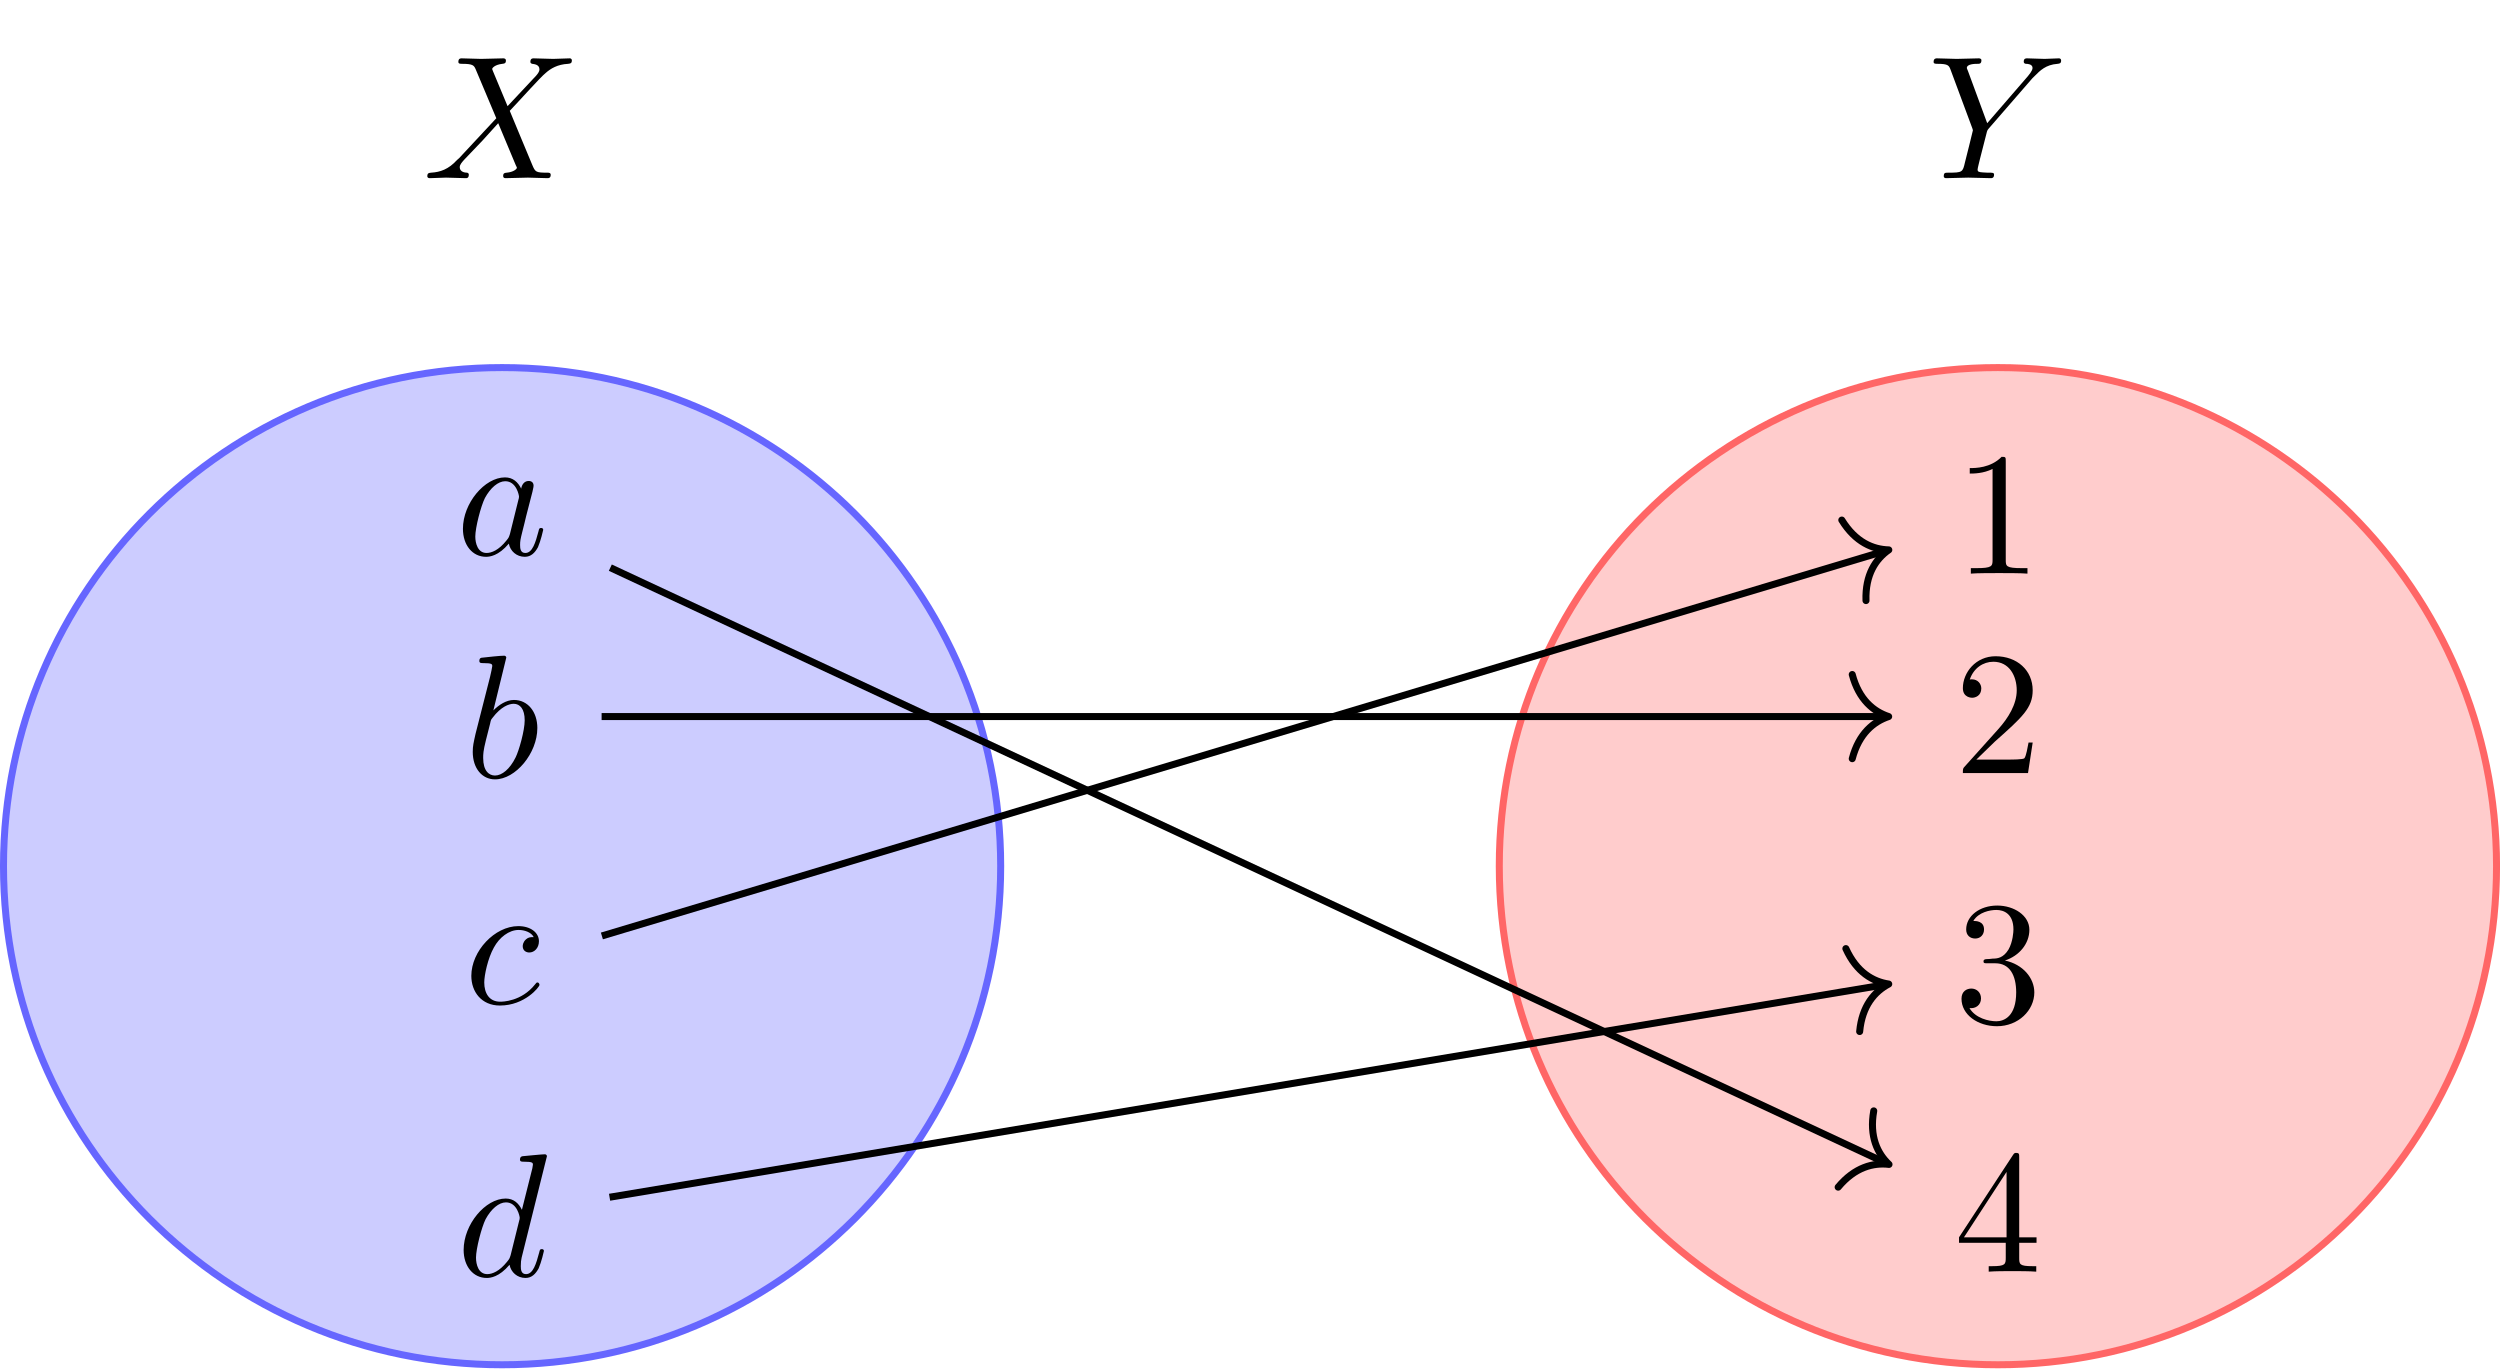
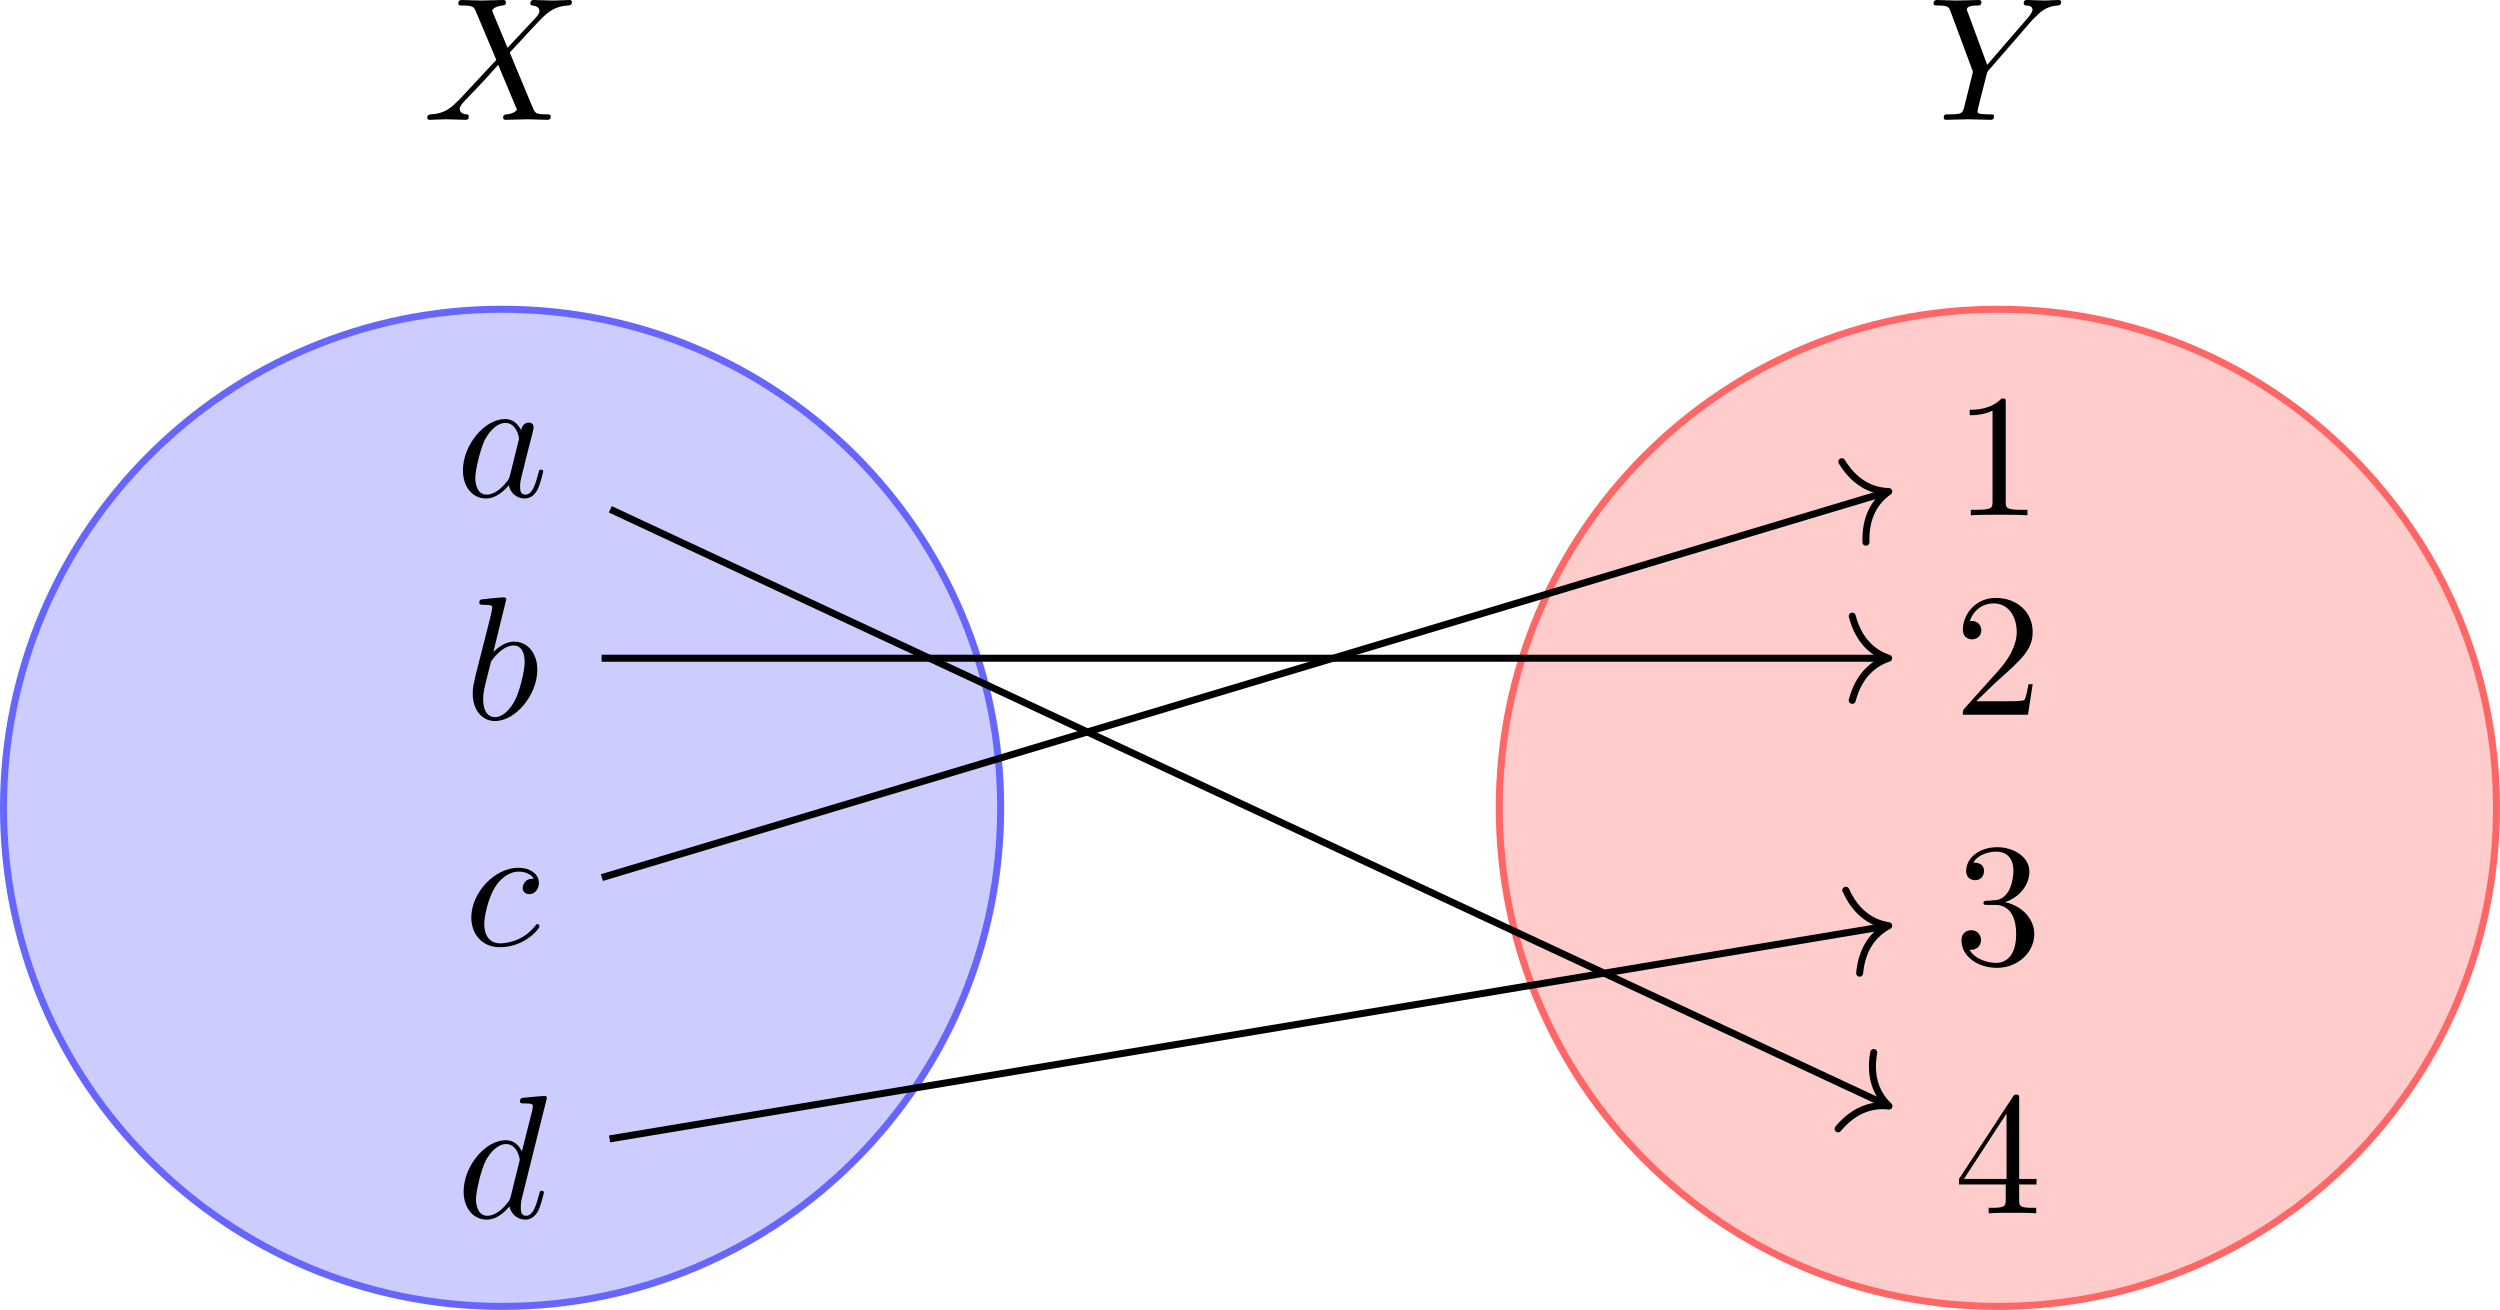
- <svg xmlns="http://www.w3.org/2000/svg" xmlns:xlink="http://www.w3.org/1999/xlink" width="142.131pt" height="77.79pt" viewBox="0 0 142.131 77.79" version="1.1" id="svg122">
+ <svg xmlns="http://www.w3.org/2000/svg" xmlns:xlink="http://www.w3.org/1999/xlink" width="142.133pt" height="74.473pt" viewBox="0 0 142.133 74.473" version="1.1" id="svg122">
  <defs id="defs48">
    <g id="g34">
      <g id="glyph-0-0" />
      <g id="glyph-0-1">
-         <path d="M 4.828 -4.094 L 4 -6.078 C 3.969 -6.156 3.953 -6.203 3.953 -6.203 C 3.953 -6.266 4.109 -6.453 4.531 -6.5 C 4.641 -6.516 4.734 -6.516 4.734 -6.688 C 4.734 -6.812 4.609 -6.812 4.578 -6.812 C 4.172 -6.812 3.75 -6.781 3.328 -6.781 C 3.078 -6.781 2.469 -6.812 2.219 -6.812 C 2.156 -6.812 2.031 -6.812 2.031 -6.609 C 2.031 -6.5 2.141 -6.5 2.266 -6.5 C 2.859 -6.5 2.922 -6.406 3.016 -6.188 L 4.188 -3.406 L 2.078 -1.141 L 1.953 -1.031 C 1.469 -0.5 1 -0.344 0.484 -0.312 C 0.359 -0.297 0.266 -0.297 0.266 -0.109 C 0.266 -0.094 0.266 0 0.406 0 C 0.703 0 1.031 -0.031 1.328 -0.031 C 1.703 -0.031 2.094 0 2.453 0 C 2.516 0 2.625 0 2.625 -0.203 C 2.625 -0.297 2.531 -0.312 2.516 -0.312 C 2.422 -0.312 2.109 -0.344 2.109 -0.625 C 2.109 -0.781 2.266 -0.938 2.375 -1.062 L 3.406 -2.141 L 4.297 -3.125 L 5.297 -0.734 C 5.344 -0.625 5.359 -0.625 5.359 -0.594 C 5.359 -0.516 5.156 -0.344 4.781 -0.312 C 4.672 -0.297 4.578 -0.297 4.578 -0.125 C 4.578 0 4.688 0 4.719 0 C 5 0 5.703 -0.031 5.984 -0.031 C 6.234 -0.031 6.844 0 7.094 0 C 7.156 0 7.281 0 7.281 -0.188 C 7.281 -0.312 7.172 -0.312 7.094 -0.312 C 6.438 -0.312 6.406 -0.344 6.234 -0.75 C 5.859 -1.672 5.188 -3.234 4.953 -3.828 C 5.625 -4.531 6.672 -5.719 7 -5.984 C 7.281 -6.234 7.672 -6.469 8.266 -6.5 C 8.391 -6.516 8.484 -6.516 8.484 -6.703 C 8.484 -6.703 8.484 -6.812 8.359 -6.812 C 8.062 -6.812 7.719 -6.781 7.422 -6.781 C 7.047 -6.781 6.672 -6.812 6.312 -6.812 C 6.25 -6.812 6.125 -6.812 6.125 -6.609 C 6.125 -6.547 6.172 -6.516 6.234 -6.5 C 6.328 -6.484 6.641 -6.469 6.641 -6.188 C 6.641 -6.047 6.531 -5.922 6.453 -5.828 Z M 4.828 -4.094 " id="path3" />
+         <path d="M 4.828,-4.094 4,-6.078 c -0.031,-0.078 -0.047,-0.125 -0.047,-0.125 0,-0.062 0.156,-0.25 0.578,-0.297 0.109,-0.016 0.203,-0.016 0.203,-0.188 0,-0.125 -0.125,-0.125 -0.156,-0.125 -0.406,0 -0.828,0.031 -1.25,0.031 -0.25,0 -0.859,-0.031 -1.109,-0.031 -0.062,0 -0.188,0 -0.188,0.203 C 2.031,-6.5 2.141,-6.5 2.266,-6.5 c 0.594,0 0.656,0.094 0.75,0.312 l 1.172,2.781 -2.109,2.266 -0.125,0.109 C 1.469,-0.5 1,-0.344 0.484,-0.312 c -0.125,0.016 -0.219,0.016 -0.219,0.203 0,0.016 0,0.109 0.141,0.109 0.297,0 0.625,-0.031 0.922,-0.031 C 1.703,-0.031 2.094,0 2.453,0 2.516,0 2.625,0 2.625,-0.203 2.625,-0.297 2.531,-0.312 2.516,-0.312 c -0.094,0 -0.406,-0.031 -0.406,-0.312 0,-0.156 0.156,-0.312 0.266,-0.438 L 3.406,-2.141 4.297,-3.125 l 1,2.391 c 0.047,0.109 0.062,0.109 0.062,0.141 0,0.078 -0.203,0.25 -0.578,0.281 C 4.672,-0.297 4.578,-0.297 4.578,-0.125 4.578,0 4.688,0 4.719,0 5,0 5.703,-0.031 5.984,-0.031 6.234,-0.031 6.844,0 7.094,0 c 0.062,0 0.188,0 0.188,-0.188 0,-0.125 -0.109,-0.125 -0.188,-0.125 -0.656,0 -0.688,-0.031 -0.859,-0.438 C 5.859,-1.672 5.188,-3.234 4.953,-3.828 5.625,-4.531 6.672,-5.719 7,-5.984 7.281,-6.234 7.672,-6.469 8.266,-6.5 c 0.125,-0.016 0.219,-0.016 0.219,-0.203 0,0 0,-0.109 -0.125,-0.109 -0.297,0 -0.641,0.031 -0.938,0.031 -0.375,0 -0.75,-0.031 -1.109,-0.031 -0.062,0 -0.188,0 -0.188,0.203 0,0.062 0.047,0.094 0.109,0.109 0.094,0.016 0.406,0.031 0.406,0.312 0,0.141 -0.109,0.266 -0.188,0.359 z m 0,0" id="path3" />
      </g>
      <g id="glyph-0-2">
-         <path d="M 5.953 -5.672 L 6.094 -5.812 C 6.391 -6.109 6.719 -6.453 7.391 -6.5 C 7.5 -6.516 7.594 -6.516 7.594 -6.688 C 7.594 -6.766 7.547 -6.812 7.469 -6.812 C 7.203 -6.812 6.922 -6.781 6.656 -6.781 C 6.312 -6.781 5.969 -6.812 5.656 -6.812 C 5.594 -6.812 5.469 -6.812 5.469 -6.625 C 5.469 -6.516 5.562 -6.5 5.609 -6.5 C 5.688 -6.5 5.969 -6.484 5.969 -6.266 C 5.969 -6.094 5.734 -5.844 5.703 -5.797 L 3.391 -3.125 L 2.297 -6.094 C 2.234 -6.234 2.234 -6.25 2.234 -6.266 C 2.234 -6.5 2.719 -6.5 2.828 -6.5 C 2.953 -6.5 3.062 -6.5 3.062 -6.703 C 3.062 -6.812 2.938 -6.812 2.906 -6.812 C 2.625 -6.812 1.938 -6.781 1.656 -6.781 C 1.406 -6.781 0.781 -6.812 0.531 -6.812 C 0.484 -6.812 0.344 -6.812 0.344 -6.609 C 0.344 -6.5 0.453 -6.5 0.578 -6.5 C 1.172 -6.5 1.219 -6.406 1.312 -6.156 L 2.531 -2.875 C 2.547 -2.844 2.578 -2.734 2.578 -2.719 C 2.578 -2.688 2.172 -1.078 2.125 -0.891 C 2 -0.344 1.984 -0.312 1.188 -0.312 C 1 -0.312 0.922 -0.312 0.922 -0.109 C 0.922 0 1.031 0 1.062 0 C 1.328 0 2.031 -0.031 2.312 -0.031 C 2.594 -0.031 3.312 0 3.594 0 C 3.656 0 3.781 0 3.781 -0.203 C 3.781 -0.312 3.688 -0.312 3.5 -0.312 C 3.484 -0.312 3.297 -0.312 3.125 -0.328 C 2.906 -0.344 2.844 -0.375 2.844 -0.484 C 2.844 -0.562 2.938 -0.906 2.984 -1.109 L 3.344 -2.516 C 3.391 -2.719 3.406 -2.734 3.484 -2.828 Z M 5.953 -5.672 " id="path6" />
+         <path d="M 5.953,-5.672 6.094,-5.812 C 6.391,-6.109 6.719,-6.453 7.391,-6.5 7.5,-6.516 7.594,-6.516 7.594,-6.688 c 0,-0.078 -0.047,-0.125 -0.125,-0.125 -0.266,0 -0.547,0.031 -0.812,0.031 -0.344,0 -0.688,-0.031 -1,-0.031 -0.062,0 -0.188,0 -0.188,0.188 0,0.109 0.094,0.125 0.141,0.125 0.078,0 0.359,0.016 0.359,0.234 0,0.172 -0.234,0.422 -0.266,0.469 L 3.391,-3.125 2.297,-6.094 C 2.234,-6.234 2.234,-6.25 2.234,-6.266 2.234,-6.5 2.719,-6.5 2.828,-6.5 c 0.125,0 0.234,0 0.234,-0.203 0,-0.109 -0.125,-0.109 -0.156,-0.109 -0.281,0 -0.969,0.031 -1.25,0.031 -0.25,0 -0.875,-0.031 -1.125,-0.031 -0.047,0 -0.188,0 -0.188,0.203 C 0.344,-6.5 0.453,-6.5 0.578,-6.5 c 0.594,0 0.641,0.094 0.734,0.344 L 2.531,-2.875 c 0.016,0.031 0.047,0.141 0.047,0.156 0,0.031 -0.406,1.641 -0.453,1.828 C 2,-0.344 1.984,-0.312 1.188,-0.312 c -0.188,0 -0.266,0 -0.266,0.203 C 0.922,0 1.031,0 1.062,0 c 0.266,0 0.969,-0.031 1.25,-0.031 0.281,0 1,0.031 1.281,0.031 0.062,0 0.188,0 0.188,-0.203 C 3.781,-0.312 3.688,-0.312 3.5,-0.312 c -0.016,0 -0.203,0 -0.375,-0.016 C 2.906,-0.344 2.844,-0.375 2.844,-0.484 c 0,-0.078 0.094,-0.422 0.141,-0.625 l 0.359,-1.406 c 0.047,-0.203 0.062,-0.219 0.141,-0.312 z m 0,0" id="path6" />
      </g>
      <g id="glyph-0-3">
-         <path d="M 3.719 -3.766 C 3.531 -4.141 3.25 -4.406 2.797 -4.406 C 1.641 -4.406 0.406 -2.938 0.406 -1.484 C 0.406 -0.547 0.953 0.109 1.719 0.109 C 1.922 0.109 2.422 0.062 3.016 -0.641 C 3.094 -0.219 3.453 0.109 3.922 0.109 C 4.281 0.109 4.5 -0.125 4.672 -0.438 C 4.828 -0.797 4.969 -1.406 4.969 -1.422 C 4.969 -1.531 4.875 -1.531 4.844 -1.531 C 4.75 -1.531 4.734 -1.484 4.703 -1.344 C 4.531 -0.703 4.359 -0.109 3.953 -0.109 C 3.672 -0.109 3.656 -0.375 3.656 -0.562 C 3.656 -0.781 3.672 -0.875 3.781 -1.312 C 3.891 -1.719 3.906 -1.828 4 -2.203 L 4.359 -3.594 C 4.422 -3.875 4.422 -3.891 4.422 -3.938 C 4.422 -4.109 4.312 -4.203 4.141 -4.203 C 3.891 -4.203 3.75 -3.984 3.719 -3.766 Z M 3.078 -1.188 C 3.016 -1 3.016 -0.984 2.875 -0.812 C 2.438 -0.266 2.031 -0.109 1.75 -0.109 C 1.25 -0.109 1.109 -0.656 1.109 -1.047 C 1.109 -1.547 1.422 -2.766 1.656 -3.234 C 1.969 -3.812 2.406 -4.188 2.812 -4.188 C 3.453 -4.188 3.594 -3.375 3.594 -3.312 C 3.594 -3.25 3.578 -3.188 3.562 -3.141 Z M 3.078 -1.188 " id="path9" />
+         <path d="M 3.719,-3.766 C 3.531,-4.141 3.25,-4.406 2.797,-4.406 c -1.156,0 -2.391,1.469 -2.391,2.922 0,0.938 0.547,1.594 1.312,1.594 0.203,0 0.703,-0.047 1.297,-0.75 0.078,0.422 0.438,0.75 0.906,0.75 0.359,0 0.578,-0.234 0.75,-0.547 0.156,-0.359 0.297,-0.969 0.297,-0.984 0,-0.109 -0.094,-0.109 -0.125,-0.109 -0.094,0 -0.109,0.047 -0.141,0.188 -0.172,0.641 -0.344,1.234 -0.75,1.234 -0.281,0 -0.297,-0.266 -0.297,-0.453 0,-0.219 0.016,-0.312 0.125,-0.75 C 3.891,-1.719 3.906,-1.828 4,-2.203 L 4.359,-3.594 c 0.062,-0.281 0.062,-0.297 0.062,-0.344 0,-0.172 -0.109,-0.266 -0.281,-0.266 -0.25,0 -0.391,0.219 -0.422,0.438 z M 3.078,-1.188 C 3.016,-1 3.016,-0.984 2.875,-0.812 2.438,-0.266 2.031,-0.109 1.75,-0.109 c -0.5,0 -0.641,-0.547 -0.641,-0.938 0,-0.5 0.312,-1.719 0.547,-2.188 0.312,-0.578 0.75,-0.953 1.156,-0.953 0.641,0 0.781,0.812 0.781,0.875 0,0.062 -0.016,0.125 -0.031,0.172 z m 0,0" id="path9" />
      </g>
      <g id="glyph-0-4">
-         <path d="M 2.375 -6.812 C 2.375 -6.812 2.375 -6.922 2.25 -6.922 C 2.031 -6.922 1.297 -6.844 1.031 -6.812 C 0.953 -6.812 0.844 -6.797 0.844 -6.625 C 0.844 -6.5 0.938 -6.5 1.094 -6.5 C 1.562 -6.5 1.578 -6.438 1.578 -6.328 C 1.578 -6.266 1.5 -5.922 1.453 -5.719 L 0.625 -2.469 C 0.516 -1.969 0.469 -1.797 0.469 -1.453 C 0.469 -0.516 1 0.109 1.734 0.109 C 2.906 0.109 4.141 -1.375 4.141 -2.812 C 4.141 -3.719 3.609 -4.406 2.812 -4.406 C 2.359 -4.406 1.938 -4.109 1.641 -3.812 Z M 1.453 -3.047 C 1.5 -3.266 1.5 -3.281 1.594 -3.391 C 2.078 -4.031 2.531 -4.188 2.797 -4.188 C 3.156 -4.188 3.422 -3.891 3.422 -3.25 C 3.422 -2.656 3.094 -1.516 2.906 -1.141 C 2.578 -0.469 2.125 -0.109 1.734 -0.109 C 1.391 -0.109 1.062 -0.375 1.062 -1.109 C 1.062 -1.312 1.062 -1.5 1.219 -2.125 Z M 1.453 -3.047 " id="path12" />
+         <path d="m 2.375,-6.812 c 0,0 0,-0.109 -0.125,-0.109 -0.219,0 -0.953,0.078 -1.219,0.109 -0.078,0 -0.188,0.016 -0.188,0.188 0,0.125 0.094,0.125 0.25,0.125 0.469,0 0.484,0.062 0.484,0.172 0,0.062 -0.078,0.406 -0.125,0.609 l -0.828,3.25 c -0.109,0.5 -0.156,0.672 -0.156,1.016 0,0.938 0.531,1.562 1.266,1.562 1.172,0 2.406,-1.484 2.406,-2.922 0,-0.906 -0.531,-1.594 -1.328,-1.594 -0.453,0 -0.875,0.297 -1.172,0.594 z M 1.453,-3.047 C 1.5,-3.266 1.5,-3.281 1.594,-3.391 2.078,-4.031 2.531,-4.188 2.797,-4.188 c 0.359,0 0.625,0.297 0.625,0.938 0,0.594 -0.328,1.734 -0.516,2.109 -0.328,0.672 -0.781,1.031 -1.172,1.031 -0.344,0 -0.672,-0.266 -0.672,-1 0,-0.203 0,-0.391 0.156,-1.016 z m 0,0" id="path12" />
      </g>
      <g id="glyph-0-5">
-         <path d="M 3.953 -3.781 C 3.781 -3.781 3.656 -3.781 3.516 -3.656 C 3.344 -3.5 3.328 -3.328 3.328 -3.266 C 3.328 -3.016 3.516 -2.906 3.703 -2.906 C 3.984 -2.906 4.25 -3.156 4.25 -3.547 C 4.25 -4.031 3.781 -4.406 3.078 -4.406 C 1.734 -4.406 0.406 -2.984 0.406 -1.578 C 0.406 -0.672 0.984 0.109 2.031 0.109 C 3.453 0.109 4.281 -0.953 4.281 -1.062 C 4.281 -1.125 4.234 -1.203 4.172 -1.203 C 4.109 -1.203 4.094 -1.172 4.031 -1.094 C 3.25 -0.109 2.156 -0.109 2.047 -0.109 C 1.422 -0.109 1.141 -0.594 1.141 -1.203 C 1.141 -1.609 1.344 -2.578 1.688 -3.188 C 2 -3.766 2.547 -4.188 3.094 -4.188 C 3.422 -4.188 3.812 -4.062 3.953 -3.781 Z M 3.953 -3.781 " id="path15" />
+         <path d="m 3.953,-3.781 c -0.172,0 -0.297,0 -0.438,0.125 -0.172,0.156 -0.188,0.328 -0.188,0.391 0,0.25 0.188,0.359 0.375,0.359 0.281,0 0.547,-0.25 0.547,-0.641 0,-0.484 -0.469,-0.859 -1.172,-0.859 -1.344,0 -2.672,1.422 -2.672,2.828 0,0.906 0.578,1.688 1.625,1.688 1.422,0 2.25,-1.062 2.25,-1.172 0,-0.062 -0.047,-0.141 -0.109,-0.141 -0.062,0 -0.078,0.031 -0.141,0.109 -0.781,0.984 -1.875,0.984 -1.984,0.984 -0.625,0 -0.906,-0.484 -0.906,-1.094 0,-0.406 0.203,-1.375 0.547,-1.984 0.312,-0.578 0.859,-1 1.406,-1 0.328,0 0.719,0.125 0.859,0.406 z m 0,0" id="path15" />
      </g>
      <g id="glyph-0-6">
-         <path d="M 5.141 -6.812 C 5.141 -6.812 5.141 -6.922 5.016 -6.922 C 4.859 -6.922 3.922 -6.828 3.75 -6.812 C 3.672 -6.797 3.609 -6.75 3.609 -6.625 C 3.609 -6.5 3.703 -6.5 3.844 -6.5 C 4.328 -6.5 4.344 -6.438 4.344 -6.328 L 4.312 -6.125 L 3.719 -3.766 C 3.531 -4.141 3.25 -4.406 2.797 -4.406 C 1.641 -4.406 0.406 -2.938 0.406 -1.484 C 0.406 -0.547 0.953 0.109 1.719 0.109 C 1.922 0.109 2.422 0.062 3.016 -0.641 C 3.094 -0.219 3.453 0.109 3.922 0.109 C 4.281 0.109 4.5 -0.125 4.672 -0.438 C 4.828 -0.797 4.969 -1.406 4.969 -1.422 C 4.969 -1.531 4.875 -1.531 4.844 -1.531 C 4.75 -1.531 4.734 -1.484 4.703 -1.344 C 4.531 -0.703 4.359 -0.109 3.953 -0.109 C 3.672 -0.109 3.656 -0.375 3.656 -0.562 C 3.656 -0.812 3.672 -0.875 3.703 -1.047 Z M 3.078 -1.188 C 3.016 -1 3.016 -0.984 2.875 -0.812 C 2.438 -0.266 2.031 -0.109 1.75 -0.109 C 1.25 -0.109 1.109 -0.656 1.109 -1.047 C 1.109 -1.547 1.422 -2.766 1.656 -3.234 C 1.969 -3.812 2.406 -4.188 2.812 -4.188 C 3.453 -4.188 3.594 -3.375 3.594 -3.312 C 3.594 -3.25 3.578 -3.188 3.562 -3.141 Z M 3.078 -1.188 " id="path18" />
+         <path d="m 5.141,-6.812 c 0,0 0,-0.109 -0.125,-0.109 -0.156,0 -1.094,0.094 -1.266,0.109 -0.078,0.016 -0.141,0.062 -0.141,0.188 0,0.125 0.094,0.125 0.234,0.125 0.484,0 0.5,0.062 0.5,0.172 L 4.312,-6.125 3.719,-3.766 C 3.531,-4.141 3.25,-4.406 2.797,-4.406 c -1.156,0 -2.391,1.469 -2.391,2.922 0,0.938 0.547,1.594 1.312,1.594 0.203,0 0.703,-0.047 1.297,-0.75 0.078,0.422 0.438,0.75 0.906,0.75 0.359,0 0.578,-0.234 0.75,-0.547 0.156,-0.359 0.297,-0.969 0.297,-0.984 0,-0.109 -0.094,-0.109 -0.125,-0.109 -0.094,0 -0.109,0.047 -0.141,0.188 -0.172,0.641 -0.344,1.234 -0.75,1.234 -0.281,0 -0.297,-0.266 -0.297,-0.453 0,-0.25 0.016,-0.312 0.047,-0.484 z m -2.062,5.625 C 3.016,-1 3.016,-0.984 2.875,-0.812 2.438,-0.266 2.031,-0.109 1.75,-0.109 c -0.5,0 -0.641,-0.547 -0.641,-0.938 0,-0.5 0.312,-1.719 0.547,-2.188 0.312,-0.578 0.75,-0.953 1.156,-0.953 0.641,0 0.781,0.812 0.781,0.875 0,0.062 -0.016,0.125 -0.031,0.172 z m 0,0" id="path18" />
      </g>
      <g id="glyph-1-0" />
      <g id="glyph-1-1">
-         <path d="M 2.938 -6.375 C 2.938 -6.625 2.938 -6.641 2.703 -6.641 C 2.078 -6 1.203 -6 0.891 -6 L 0.891 -5.688 C 1.094 -5.688 1.672 -5.688 2.188 -5.953 L 2.188 -0.781 C 2.188 -0.422 2.156 -0.312 1.266 -0.312 L 0.953 -0.312 L 0.953 0 C 1.297 -0.031 2.156 -0.031 2.562 -0.031 C 2.953 -0.031 3.828 -0.031 4.172 0 L 4.172 -0.312 L 3.859 -0.312 C 2.953 -0.312 2.938 -0.422 2.938 -0.781 Z M 2.938 -6.375 " id="path22" />
+         <path d="m 2.938,-6.375 c 0,-0.25 0,-0.266 -0.234,-0.266 C 2.078,-6 1.203,-6 0.891,-6 v 0.312 c 0.203,0 0.781,0 1.297,-0.266 v 5.172 c 0,0.359 -0.031,0.469 -0.922,0.469 h -0.312 V 0 c 0.344,-0.031 1.203,-0.031 1.609,-0.031 0.391,0 1.266,0 1.609,0.031 v -0.312 h -0.312 c -0.906,0 -0.922,-0.109 -0.922,-0.469 z m 0,0" id="path22" />
      </g>
      <g id="glyph-1-2">
-         <path d="M 1.266 -0.766 L 2.328 -1.797 C 3.875 -3.172 4.469 -3.703 4.469 -4.703 C 4.469 -5.844 3.578 -6.641 2.359 -6.641 C 1.234 -6.641 0.5 -5.719 0.5 -4.828 C 0.5 -4.281 1 -4.281 1.031 -4.281 C 1.203 -4.281 1.547 -4.391 1.547 -4.812 C 1.547 -5.062 1.359 -5.328 1.016 -5.328 C 0.938 -5.328 0.922 -5.328 0.891 -5.312 C 1.109 -5.969 1.656 -6.328 2.234 -6.328 C 3.141 -6.328 3.562 -5.516 3.562 -4.703 C 3.562 -3.906 3.078 -3.125 2.516 -2.5 L 0.609 -0.375 C 0.5 -0.266 0.5 -0.234 0.5 0 L 4.203 0 L 4.469 -1.734 L 4.234 -1.734 C 4.172 -1.438 4.109 -1 4 -0.844 C 3.938 -0.766 3.281 -0.766 3.062 -0.766 Z M 1.266 -0.766 " id="path25" />
+         <path d="m 1.266,-0.766 1.062,-1.031 c 1.547,-1.375 2.141,-1.906 2.141,-2.906 0,-1.141 -0.891,-1.938 -2.109,-1.938 -1.125,0 -1.859,0.922 -1.859,1.812 0,0.547 0.5,0.547 0.531,0.547 0.172,0 0.516,-0.109 0.516,-0.531 0,-0.25 -0.188,-0.516 -0.531,-0.516 -0.078,0 -0.094,0 -0.125,0.016 0.219,-0.656 0.766,-1.016 1.344,-1.016 0.906,0 1.328,0.812 1.328,1.625 C 3.562,-3.906 3.078,-3.125 2.516,-2.5 l -1.906,2.125 C 0.5,-0.266 0.5,-0.234 0.5,0 H 4.203 L 4.469,-1.734 H 4.234 C 4.172,-1.438 4.109,-1 4,-0.844 3.938,-0.766 3.281,-0.766 3.062,-0.766 Z m 0,0" id="path25" />
      </g>
      <g id="glyph-1-3">
-         <path d="M 2.891 -3.516 C 3.703 -3.781 4.281 -4.469 4.281 -5.266 C 4.281 -6.078 3.406 -6.641 2.453 -6.641 C 1.453 -6.641 0.688 -6.047 0.688 -5.281 C 0.688 -4.953 0.906 -4.766 1.203 -4.766 C 1.5 -4.766 1.703 -4.984 1.703 -5.281 C 1.703 -5.766 1.234 -5.766 1.094 -5.766 C 1.391 -6.266 2.047 -6.391 2.406 -6.391 C 2.828 -6.391 3.375 -6.172 3.375 -5.281 C 3.375 -5.156 3.344 -4.578 3.094 -4.141 C 2.797 -3.656 2.453 -3.625 2.203 -3.625 C 2.125 -3.609 1.891 -3.594 1.812 -3.594 C 1.734 -3.578 1.672 -3.562 1.672 -3.469 C 1.672 -3.359 1.734 -3.359 1.906 -3.359 L 2.344 -3.359 C 3.156 -3.359 3.531 -2.688 3.531 -1.703 C 3.531 -0.344 2.844 -0.062 2.406 -0.062 C 1.969 -0.062 1.219 -0.234 0.875 -0.812 C 1.219 -0.766 1.531 -0.984 1.531 -1.359 C 1.531 -1.719 1.266 -1.922 0.984 -1.922 C 0.734 -1.922 0.422 -1.781 0.422 -1.344 C 0.422 -0.438 1.344 0.219 2.438 0.219 C 3.656 0.219 4.562 -0.688 4.562 -1.703 C 4.562 -2.516 3.922 -3.297 2.891 -3.516 Z M 2.891 -3.516 " id="path28" />
+         <path d="m 2.891,-3.516 c 0.812,-0.266 1.391,-0.953 1.391,-1.75 0,-0.812 -0.875,-1.375 -1.828,-1.375 -1,0 -1.766,0.594 -1.766,1.359 0,0.328 0.219,0.516 0.516,0.516 0.297,0 0.5,-0.219 0.5,-0.516 0,-0.484 -0.469,-0.484 -0.609,-0.484 0.297,-0.5 0.953,-0.625 1.312,-0.625 0.422,0 0.969,0.219 0.969,1.109 0,0.125 -0.031,0.703 -0.281,1.141 C 2.797,-3.656 2.453,-3.625 2.203,-3.625 2.125,-3.609 1.891,-3.594 1.812,-3.594 c -0.078,0.016 -0.141,0.031 -0.141,0.125 0,0.109 0.062,0.109 0.234,0.109 h 0.438 c 0.812,0 1.188,0.672 1.188,1.656 0,1.359 -0.688,1.641 -1.125,1.641 -0.438,0 -1.188,-0.172 -1.531,-0.75 0.344,0.047 0.656,-0.172 0.656,-0.547 0,-0.359 -0.266,-0.562 -0.547,-0.562 -0.25,0 -0.562,0.141 -0.562,0.578 0,0.906 0.922,1.562 2.016,1.562 1.219,0 2.125,-0.906 2.125,-1.922 0,-0.812 -0.641,-1.594 -1.672,-1.812 z m 0,0" id="path28" />
      </g>
      <g id="glyph-1-4">
-         <path d="M 2.938 -1.641 L 2.938 -0.781 C 2.938 -0.422 2.906 -0.312 2.172 -0.312 L 1.969 -0.312 L 1.969 0 C 2.375 -0.031 2.891 -0.031 3.312 -0.031 C 3.734 -0.031 4.25 -0.031 4.672 0 L 4.672 -0.312 L 4.453 -0.312 C 3.719 -0.312 3.703 -0.422 3.703 -0.781 L 3.703 -1.641 L 4.688 -1.641 L 4.688 -1.953 L 3.703 -1.953 L 3.703 -6.484 C 3.703 -6.688 3.703 -6.75 3.531 -6.75 C 3.453 -6.75 3.422 -6.75 3.344 -6.625 L 0.281 -1.953 L 0.281 -1.641 Z M 2.984 -1.953 L 0.562 -1.953 L 2.984 -5.672 Z M 2.984 -1.953 " id="path31" />
+         <path d="m 2.938,-1.641 v 0.859 c 0,0.359 -0.031,0.469 -0.766,0.469 H 1.969 V 0 C 2.375,-0.031 2.891,-0.031 3.312,-0.031 c 0.422,0 0.938,0 1.359,0.031 v -0.312 h -0.219 c -0.734,0 -0.75,-0.109 -0.75,-0.469 V -1.641 H 4.688 v -0.312 H 3.703 v -4.531 c 0,-0.203 0,-0.266 -0.172,-0.266 -0.078,0 -0.109,0 -0.188,0.125 l -3.062,4.672 v 0.312 z m 0.047,-0.312 H 0.562 l 2.422,-3.719 z m 0,0" id="path31" />
      </g>
    </g>
    <clipPath id="clip-0">
-       <path clip-rule="nonzero" d="M 0 20 L 57 20 L 57 77.789 L 0 77.789 Z M 0 20 " id="path36" />
+       <path clip-rule="nonzero" d="M 0,20 H 57 V 77.789 H 0 Z m 0,0" id="path36" />
    </clipPath>
    <clipPath id="clip-1">
-       <path clip-rule="nonzero" d="M 0 15 L 63 15 L 63 77.789 L 0 77.789 Z M 0 15 " id="path39" />
+       <path clip-rule="nonzero" d="M 0,15 H 63 V 77.789 H 0 Z m 0,0" id="path39" />
    </clipPath>
    <clipPath id="clip-2">
-       <path clip-rule="nonzero" d="M 85 20 L 142 20 L 142 77.789 L 85 77.789 Z M 85 20 " id="path42" />
+       <path clip-rule="nonzero" d="m 85,20 h 57 V 77.789 H 85 Z m 0,0" id="path42" />
    </clipPath>
    <clipPath id="clip-3">
-       <path clip-rule="nonzero" d="M 79 15 L 142.133 15 L 142.133 77.789 L 79 77.789 Z M 79 15 " id="path45" />
+       <path clip-rule="nonzero" d="m 79,15 h 63.133 V 77.789 H 79 Z m 0,0" id="path45" />
    </clipPath>
  </defs>
-   <g clip-path="url(#clip-0)" id="g52">
+   <g clip-path="url(#clip-0)" id="g52" transform="translate(0,-3.3165)">
    <path fill-rule="nonzero" fill="#ccccff" fill-opacity="1" d="m 56.891,49.242 c 0,-15.652 -12.691,-28.344 -28.348,-28.344 -15.652,0 -28.344,12.691 -28.344,28.344 0,15.656 12.691,28.348 28.344,28.348 15.656,0 28.348,-12.691 28.348,-28.348 z m 0,0" id="path50" />
  </g>
-   <g clip-path="url(#clip-1)" id="g56">
+   <g clip-path="url(#clip-1)" id="g56" transform="translate(0,-3.3165)">
    <path fill="none" stroke-width="0.399" stroke-linecap="butt" stroke-linejoin="miter" stroke="#6666ff" stroke-opacity="1" stroke-miterlimit="10" d="m -14.174,0.002 c 0,15.652 -12.691,28.344 -28.348,28.344 -15.652,0 -28.344,-12.691 -28.344,-28.344 0,-15.656 12.691,-28.348 28.344,-28.348 15.656,0 28.348,12.691 28.348,28.348 z m 0,0" transform="matrix(1,0,0,-1,71.065,49.244)" id="path54" />
  </g>
-   <g clip-path="url(#clip-2)" id="g60">
+   <g clip-path="url(#clip-2)" id="g60" transform="translate(0,-3.3165)">
    <path fill-rule="nonzero" fill="#ffcccc" fill-opacity="1" d="m 141.934,49.242 c 0,-15.652 -12.691,-28.344 -28.348,-28.344 -15.656,0 -28.348,12.691 -28.348,28.344 0,15.656 12.691,28.348 28.348,28.348 15.656,0 28.348,-12.691 28.348,-28.348 z m 0,0" id="path58" />
  </g>
-   <g clip-path="url(#clip-3)" id="g64">
+   <g clip-path="url(#clip-3)" id="g64" transform="translate(0,-3.3165)">
    <path fill="none" stroke-width="0.399" stroke-linecap="butt" stroke-linejoin="miter" stroke="#ff6666" stroke-opacity="1" stroke-miterlimit="10" d="m 70.869,0.002 c 0,15.652 -12.691,28.344 -28.348,28.344 -15.656,0 -28.348,-12.691 -28.348,-28.344 0,-15.656 12.691,-28.348 28.348,-28.348 15.656,0 28.348,12.691 28.348,28.348 z m 0,0" transform="matrix(1,0,0,-1,71.065,49.244)" id="path62" />
  </g>
-   <g fill="#000000" fill-opacity="1" id="g68">
+   <g fill="#000000" fill-opacity="1" id="g68" transform="translate(0,-3.3165)">
    <use xlink:href="#glyph-0-1" x="24.028" y="10.129" id="use66" />
  </g>
-   <g fill="#000000" fill-opacity="1" id="g72">
+   <g fill="#000000" fill-opacity="1" id="g72" transform="translate(0,-3.3165)">
    <use xlink:href="#glyph-0-2" x="109.586" y="10.129" id="use70" />
  </g>
-   <g fill="#000000" fill-opacity="1" id="g76">
+   <g fill="#000000" fill-opacity="1" id="g76" transform="translate(0,-3.3165)">
    <use xlink:href="#glyph-0-3" x="25.913" y="31.547" id="use74" />
  </g>
-   <g fill="#000000" fill-opacity="1" id="g80">
+   <g fill="#000000" fill-opacity="1" id="g80" transform="translate(0,-3.3165)">
    <use xlink:href="#glyph-0-4" x="26.408" y="44.2" id="use78" />
  </g>
-   <g fill="#000000" fill-opacity="1" id="g84">
+   <g fill="#000000" fill-opacity="1" id="g84" transform="translate(0,-3.3165)">
    <use xlink:href="#glyph-0-5" x="26.39" y="57.058" id="use82" />
  </g>
-   <g fill="#000000" fill-opacity="1" id="g88">
+   <g fill="#000000" fill-opacity="1" id="g88" transform="translate(0,-3.3165)">
    <use xlink:href="#glyph-0-6" x="25.953" y="72.546" id="use86" />
  </g>
-   <g fill="#000000" fill-opacity="1" id="g92">
+   <g fill="#000000" fill-opacity="1" id="g92" transform="translate(0,-3.3165)">
    <use xlink:href="#glyph-1-1" x="111.094" y="32.612" id="use90" />
  </g>
-   <g fill="#000000" fill-opacity="1" id="g96">
+   <g fill="#000000" fill-opacity="1" id="g96" transform="translate(0,-3.3165)">
    <use xlink:href="#glyph-1-2" x="111.094" y="43.95" id="use94" />
  </g>
-   <g fill="#000000" fill-opacity="1" id="g100">
+   <g fill="#000000" fill-opacity="1" id="g100" transform="translate(0,-3.3165)">
    <use xlink:href="#glyph-1-3" x="111.094" y="58.124" id="use98" />
  </g>
-   <g fill="#000000" fill-opacity="1" id="g104">
+   <g fill="#000000" fill-opacity="1" id="g104" transform="translate(0,-3.3165)">
    <use xlink:href="#glyph-1-4" x="111.094" y="72.297" id="use102" />
  </g>
-   <path fill="none" stroke-width="0.399" stroke-linecap="butt" stroke-linejoin="miter" stroke="rgb(0%, 0%, 0%)" stroke-opacity="1" stroke-miterlimit="10" d="M -36.366 16.971 L 36.15 -16.873 " transform="matrix(1, 0, 0, -1, 71.065, 49.244)" id="path106" />
-   <path fill="none" stroke-width="0.399" stroke-linecap="round" stroke-linejoin="round" stroke="rgb(0%, 0%, 0%)" stroke-opacity="1" stroke-miterlimit="10" d="M -2.073 2.392 C -1.692 0.957 -0.849 0.278 -0 0.001 C -0.848 -0.278 -1.695 -0.958 -2.073 -2.393 " transform="matrix(0.90616, 0.4229, 0.4229, -0.90616, 107.3941, 66.20039)" id="path108" />
-   <path fill="none" stroke-width="0.399" stroke-linecap="butt" stroke-linejoin="miter" stroke="rgb(0%, 0%, 0%)" stroke-opacity="1" stroke-miterlimit="10" d="M -36.862 8.506 L 36.111 8.506 " transform="matrix(1, 0, 0, -1, 71.065, 49.244)" id="path110" />
-   <path fill="none" stroke-width="0.399" stroke-linecap="round" stroke-linejoin="round" stroke="rgb(0%, 0%, 0%)" stroke-opacity="1" stroke-miterlimit="10" d="M -2.071 2.392 C -1.692 0.955 -0.848 0.279 -0 0.002 C -0.848 -0.28 -1.692 -0.955 -2.071 -2.393 " transform="matrix(1, 0, 0, -1, 107.3754, 40.73988)" id="path112" />
-   <path fill="none" stroke-width="0.399" stroke-linecap="butt" stroke-linejoin="miter" stroke="rgb(0%, 0%, 0%)" stroke-opacity="1" stroke-miterlimit="10" d="M -36.846 -3.967 L 36.126 17.928 " transform="matrix(1, 0, 0, -1, 71.065, 49.244)" id="path114" />
-   <path fill="none" stroke-width="0.399" stroke-linecap="round" stroke-linejoin="round" stroke="rgb(0%, 0%, 0%)" stroke-opacity="1" stroke-miterlimit="10" d="M -2.074 2.39 C -1.693 0.955 -0.852 0.278 -0.002 -0.002 C -0.851 -0.277 -1.695 -0.957 -2.072 -2.39 " transform="matrix(0.95776, -0.28735, -0.28735, -0.95776, 107.3839, 31.25982)" id="path116" />
-   <path fill="none" stroke-width="0.399" stroke-linecap="butt" stroke-linejoin="miter" stroke="rgb(0%, 0%, 0%)" stroke-opacity="1" stroke-miterlimit="10" d="M -36.409 -18.822 L 36.115 -6.736 " transform="matrix(1, 0, 0, -1, 71.065, 49.244)" id="path118" />
-   <path fill="none" stroke-width="0.399" stroke-linecap="round" stroke-linejoin="round" stroke="rgb(0%, 0%, 0%)" stroke-opacity="1" stroke-miterlimit="10" d="M -2.072 2.39 C -1.693 0.957 -0.852 0.278 0.001 0.001 C -0.85 -0.281 -1.695 -0.956 -2.073 -2.39 " transform="matrix(0.98634, -0.1644, -0.1644, -0.98634, 107.3782, 55.9467)" id="path120" />
+   <path fill="none" stroke-width="0.399" stroke-linecap="butt" stroke-linejoin="miter" stroke="#000000" stroke-opacity="1" stroke-miterlimit="10" d="m 34.699,28.957 72.516,33.844" id="path106" />
+   <path fill="none" stroke-width="0.398" stroke-linecap="round" stroke-linejoin="round" stroke="#000000" stroke-opacity="1" stroke-miterlimit="10" d="m 106.527,59.84 c -0.262,1.461 0.215,2.434 0.867,3.043 -0.887,-0.105 -1.941,0.152 -2.891,1.293" id="path108" />
+   <path fill="none" stroke-width="0.399" stroke-linecap="butt" stroke-linejoin="miter" stroke="#000000" stroke-opacity="1" stroke-miterlimit="10" d="M 34.203,37.422 H 107.176" id="path110" />
+   <path fill="none" stroke-width="0.399" stroke-linecap="round" stroke-linejoin="round" stroke="#000000" stroke-opacity="1" stroke-miterlimit="10" d="m 105.305,35.031 c 0.379,1.438 1.223,2.113 2.07,2.391 -0.848,0.281 -1.691,0.957 -2.07,2.395" id="path112" />
+   <path fill="none" stroke-width="0.399" stroke-linecap="butt" stroke-linejoin="miter" stroke="#000000" stroke-opacity="1" stroke-miterlimit="10" d="M 34.219,49.894 107.191,28" id="path114" />
+   <path fill="none" stroke-width="0.398" stroke-linecap="round" stroke-linejoin="round" stroke="#000000" stroke-opacity="1" stroke-miterlimit="10" d="m 104.711,26.25 c 0.777,1.266 1.777,1.672 2.672,1.695 -0.734,0.508 -1.348,1.402 -1.297,2.883" id="path116" />
+   <path fill="none" stroke-width="0.399" stroke-linecap="butt" stroke-linejoin="miter" stroke="#000000" stroke-opacity="1" stroke-miterlimit="10" d="M 34.656,64.75 107.18,52.664" id="path118" />
+   <path fill="none" stroke-width="0.398" stroke-linecap="round" stroke-linejoin="round" stroke="#000000" stroke-opacity="1" stroke-miterlimit="10" d="m 104.941,50.613 c 0.609,1.352 1.551,1.883 2.438,2.016 -0.793,0.418 -1.516,1.223 -1.652,2.699" id="path120" />
</svg>
